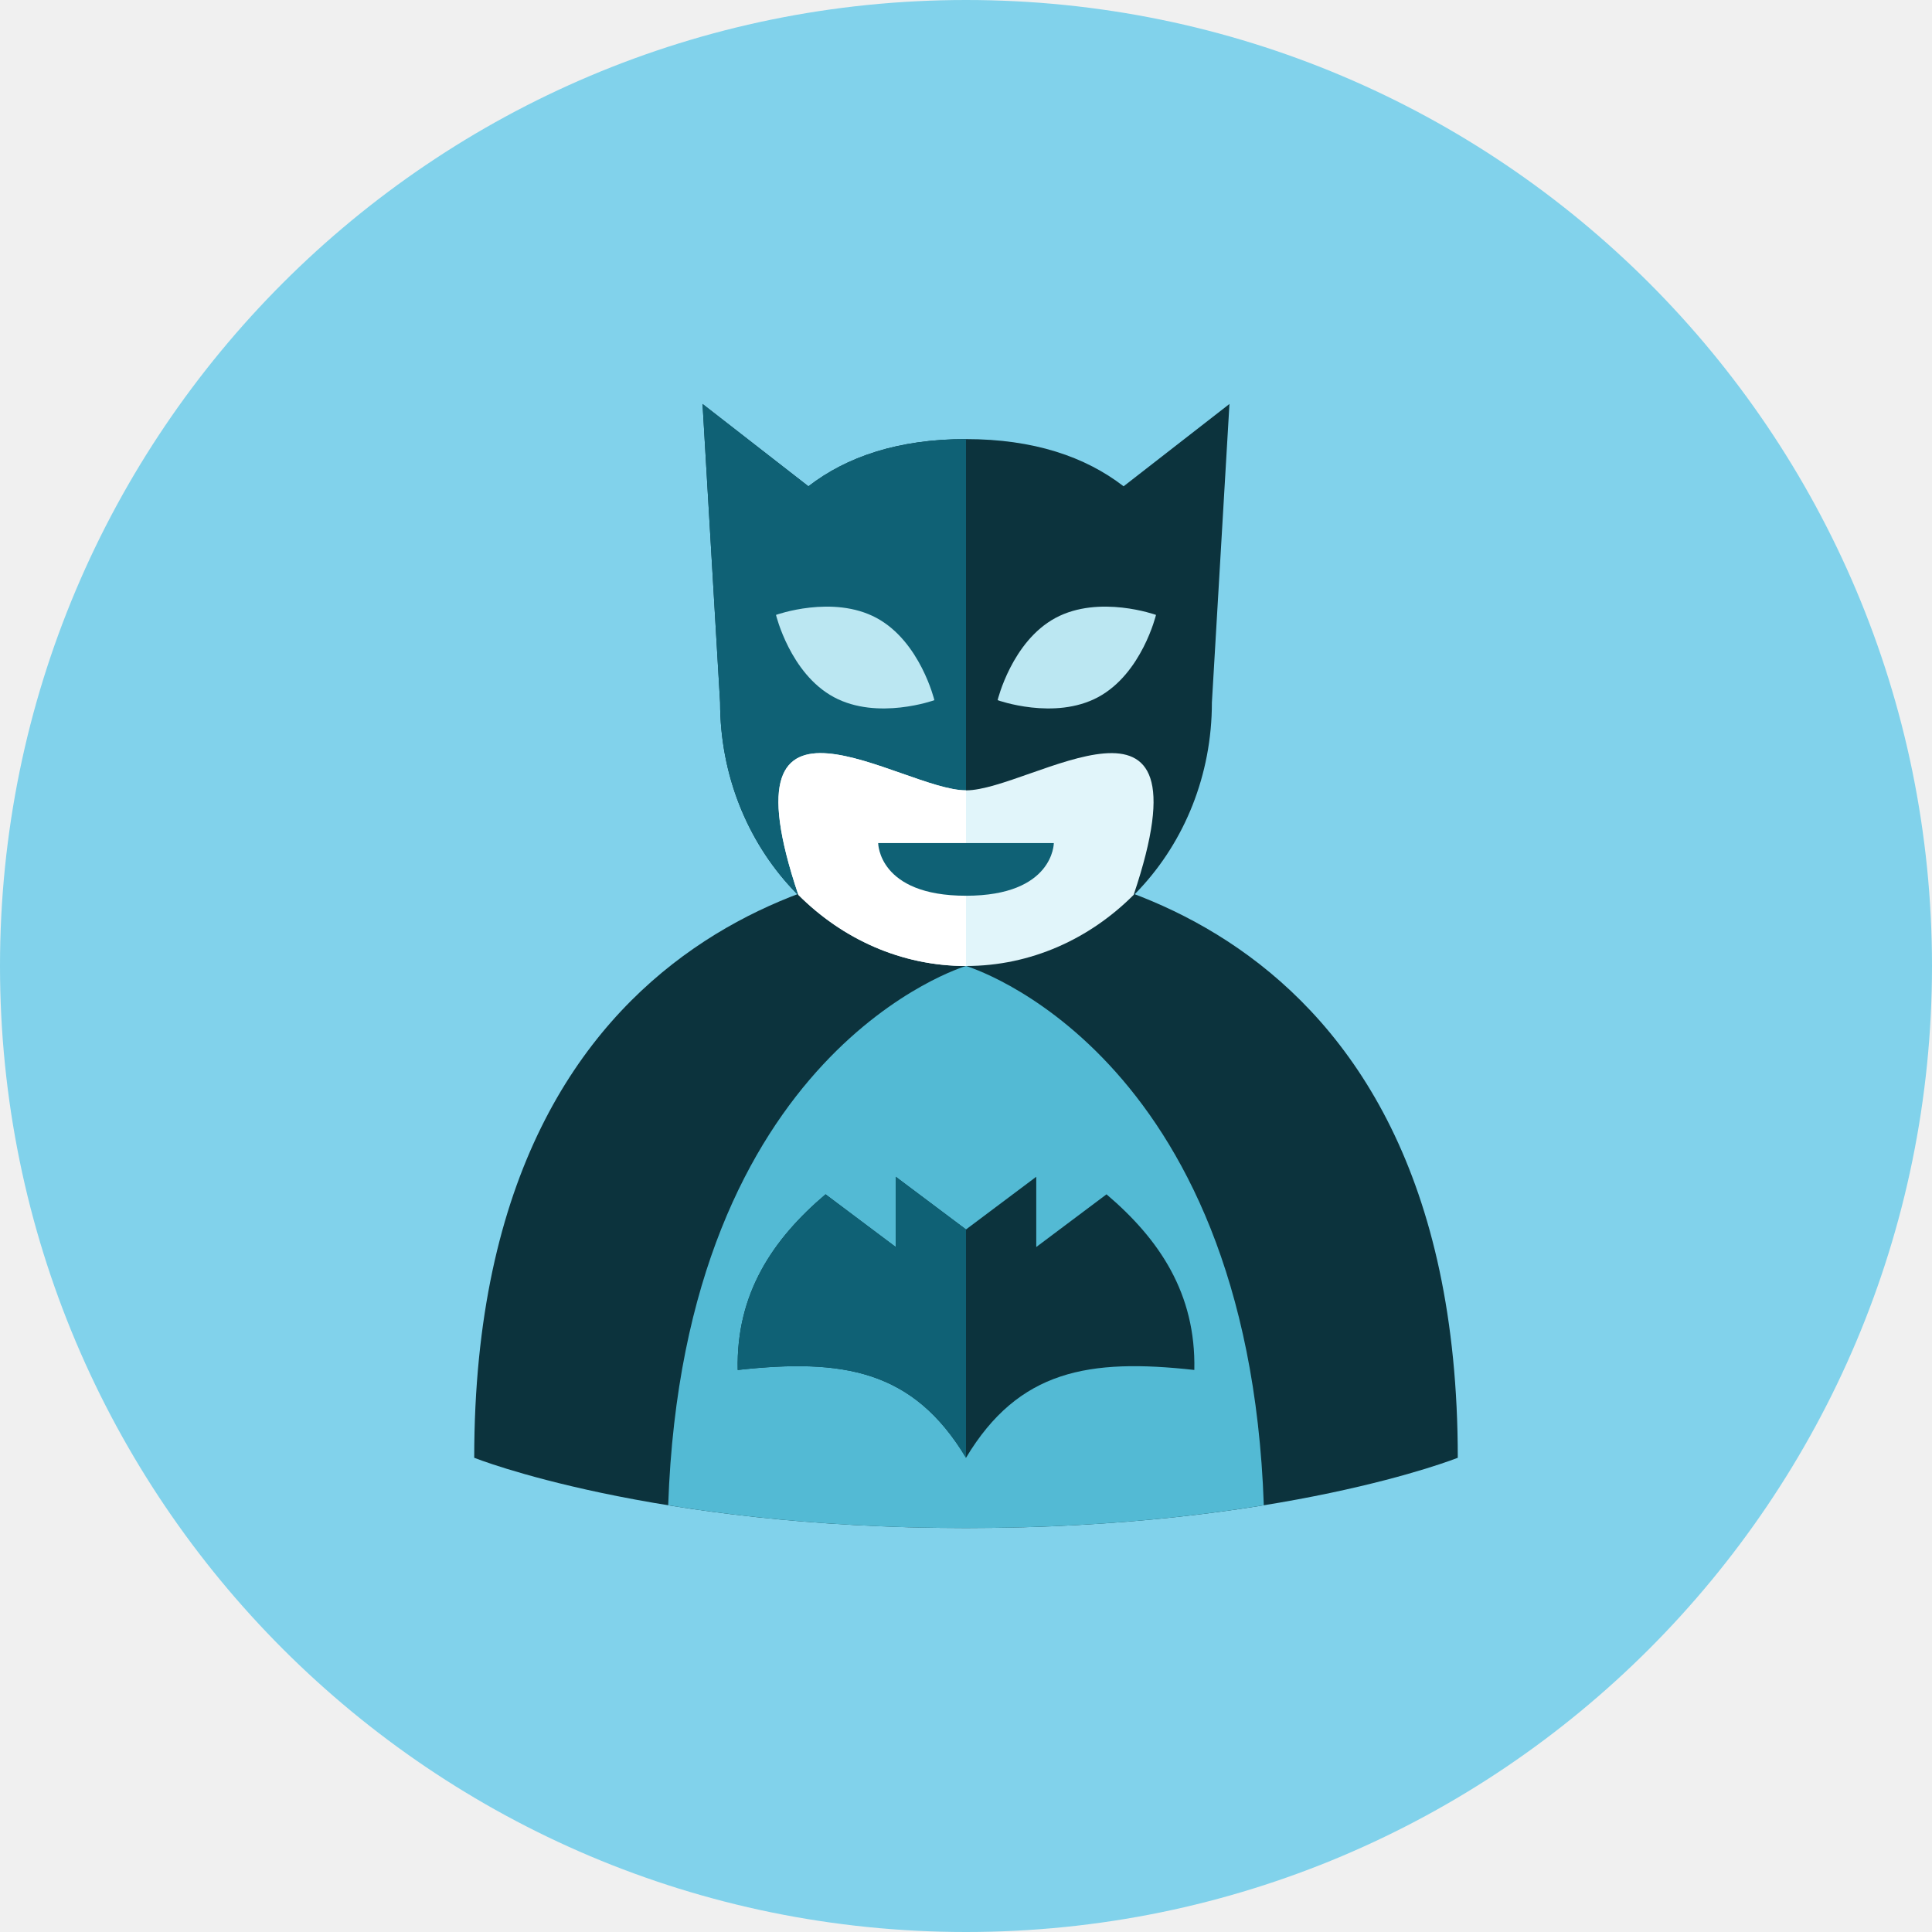
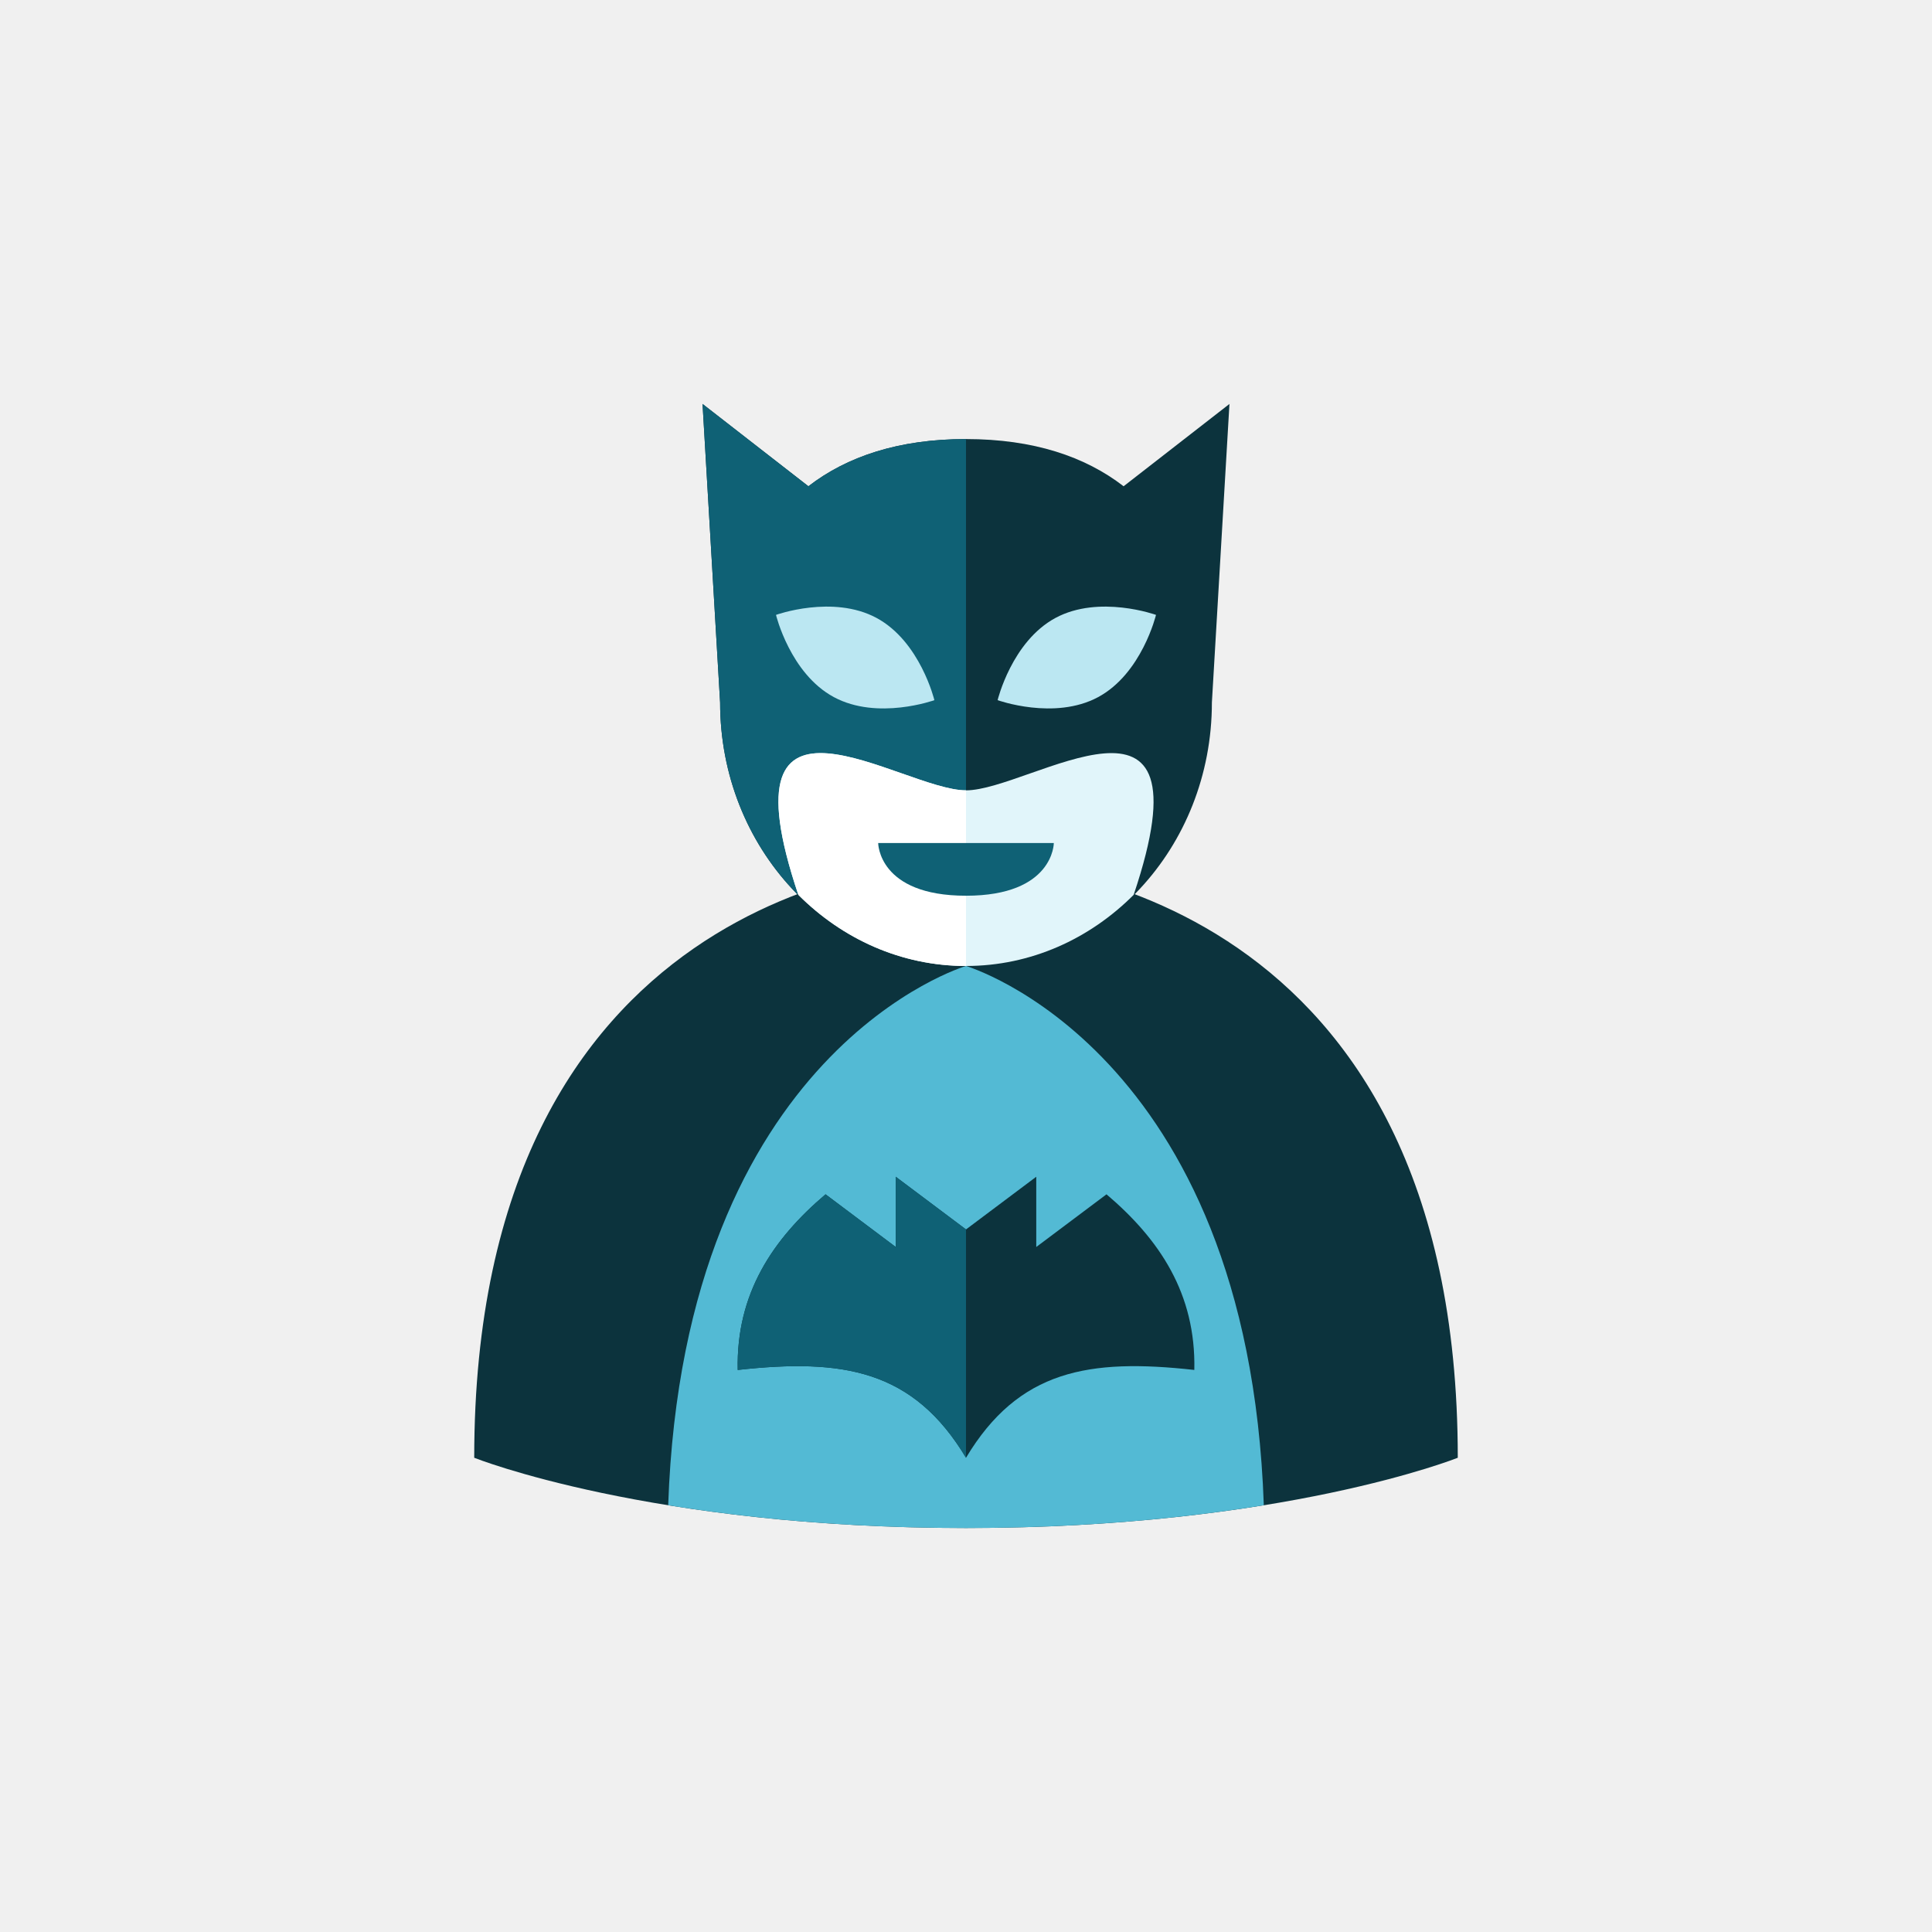
- <svg xmlns="http://www.w3.org/2000/svg" version="1.0" x="0px" y="0px" width="18px" height="18px" viewBox="0 0 110 110" style="enable-background:new 0 0 110 110;" xml:space="preserve">
+ <svg xmlns="http://www.w3.org/2000/svg" version="1.0" x="0px" y="0px" width="25px" height="25px" viewBox="0 0 110 110" style="enable-background:new 0 0 110 110;" xml:space="preserve">
  <g id="Artboard" style="display:none;">
    <rect x="-1198.5" y="-161.5" style="display:inline;fill:#808080;stroke:#000000;stroke-miterlimit:10;" width="1349" height="445" />
  </g>
-   <g id="R-Multicolor" style="display:none;">
-     <circle style="display:inline;fill:#25B7D3;" cx="55" cy="55" r="55" />
-     <g style="display:inline;">
-       <path style="fill:#3E3E3F;" d="M63.973,27.688C61.789,25.998,58.841,25,55,25s-6.789,0.998-8.973,2.688L40,23l1,17    c0,8.284,6.268,15,14,15s14-6.716,14-15l1-17L63.973,27.688z" />
-       <path style="fill:#5B5C5F;" d="M46.027,27.688L40,23l1,17c0,8.284,6.268,15,14,15V25C51.159,25,48.211,25.998,46.027,27.688z" />
-       <path style="fill:#3E3E3F;" d="M55,49c-4,0-28,2-28,34c0,0,10,4,28,4s28-4,28-4C83,51,59,49,55,49z" />
-       <path style="fill:#CFD3D4;" d="M55,87c6.848,0,12.534-0.579,16.956-1.297C71.055,59.729,55,55,55,55s-16.055,4.729-16.956,30.703    C42.466,86.421,48.152,87,55,87z" />
-       <path style="fill:#3E3E3F;" d="M63,68l-4,3v-4l-4,3l-4-3v4l-3.997-3c-3.012,2.559-5.095,5.652-5,10c6-0.667,9.997,0,12.997,5    c3-5,7-5.667,13-5C68.095,73.652,66.012,70.559,63,68z" />
-       <path style="fill:#FBC8C8;" d="M55,55c3.694,0,7.045-1.545,9.546-4.05C69.105,37.41,58.678,45,55,45s-14.105-7.59-9.546,5.95    C47.955,53.455,51.306,55,55,55z" />
-       <path style="fill:#CFD3D4;" d="M62.523,39.692c-2.49,1.341-5.723,0.173-5.723,0.173s0.805-3.341,3.295-4.682    c2.49-1.341,5.723-0.173,5.723-0.173S65.013,38.351,62.523,39.692z" />
-       <path style="fill:#CFD3D4;" d="M47.477,39.692c2.49,1.341,5.723,0.173,5.723,0.173s-0.805-3.341-3.295-4.682    c-2.49-1.341-5.723-0.173-5.723-0.173S44.987,38.351,47.477,39.692z" />
-       <path style="fill:#FBD7D7;" d="M45.454,50.95C47.956,53.455,51.306,55,55,55V45C51.322,45,40.895,37.41,45.454,50.95z" />
-       <path style="fill:#F79392;" d="M50,48h10c0,0,0,3-5,3S50,48,50,48z" />
-       <path style="fill:#5B5C5F;" d="M51,67v4l-3.997-3c-3.011,2.559-5.095,5.652-5,10c6-0.667,9.997,0,12.997,5V70L51,67z" />
-     </g>
-   </g>
-   <g id="Multicolor" style="display:none;">
-     <g style="display:inline;">
-       <path style="fill:#3E3E3F;" d="M63.973,27.688C61.789,25.998,58.841,25,55,25s-6.789,0.998-8.973,2.688L40,23l1,17    c0,8.284,6.268,15,14,15s14-6.716,14-15l1-17L63.973,27.688z" />
-       <path style="fill:#5B5C5F;" d="M46.027,27.688L40,23l1,17c0,8.284,6.268,15,14,15V25C51.159,25,48.211,25.998,46.027,27.688z" />
-       <path style="fill:#3E3E3F;" d="M55,49c-4,0-28,2-28,34c0,0,10,4,28,4s28-4,28-4C83,51,59,49,55,49z" />
-       <path style="fill:#CFD3D4;" d="M55,87c6.848,0,12.534-0.579,16.956-1.297C71.055,59.729,55,55,55,55s-16.055,4.729-16.956,30.703    C42.466,86.421,48.152,87,55,87z" />
-       <path style="fill:#3E3E3F;" d="M63,68l-4,3v-4l-4,3l-4-3v4l-3.997-3c-3.012,2.559-5.095,5.652-5,10c6-0.667,9.997,0,12.997,5    c3-5,7-5.667,13-5C68.095,73.652,66.012,70.559,63,68z" />
-       <path style="fill:#FBC8C8;" d="M55,55c3.694,0,7.045-1.545,9.546-4.05C69.105,37.41,58.678,45,55,45s-14.105-7.59-9.546,5.95    C47.955,53.455,51.306,55,55,55z" />
-       <path style="fill:#CFD3D4;" d="M62.523,39.692c-2.49,1.341-5.723,0.173-5.723,0.173s0.805-3.341,3.295-4.682    c2.49-1.341,5.723-0.173,5.723-0.173S65.013,38.351,62.523,39.692z" />
-       <path style="fill:#CFD3D4;" d="M47.477,39.692c2.49,1.341,5.723,0.173,5.723,0.173s-0.805-3.341-3.295-4.682    c-2.49-1.341-5.723-0.173-5.723-0.173S44.987,38.351,47.477,39.692z" />
-       <path style="fill:#FBD7D7;" d="M45.454,50.95C47.956,53.455,51.306,55,55,55V45C51.322,45,40.895,37.41,45.454,50.95z" />
-       <path style="fill:#F79392;" d="M50,48h10c0,0,0,3-5,3S50,48,50,48z" />
-       <path style="fill:#5B5C5F;" d="M51,67v4l-3.997-3c-3.011,2.559-5.095,5.652-5,10c6-0.667,9.997,0,12.997,5V70L51,67z" />
-     </g>
-   </g>
-   <g id="Blue" style="display:none;">
+   <g id="Blue">
    <g style="display:inline;">
      <g>
-         <path style="fill:#0C333D;" d="M63.973,27.686c-2.184-1.69-5.132-2.688-8.973-2.688s-6.789,0.998-8.973,2.688L40,22.999l1,17     c0,8.284,6.268,15,14,15s14-6.716,14-15l1-17L63.973,27.686z" />
+         <path style="fill:#0C333D;" d="M63.973,27.686c-2.184-1.69-5.132-2.688-8.973-2.688s-6.789,0.998-8.973,2.688L40,22.999l1,17         c0,8.284,6.268,15,14,15s14-6.716,14-15l1-17L63.973,27.686z" />
      </g>
      <g>
-         <path style="fill:#0F6175;" d="M46.027,27.686L40,22.999l1,17c0,8.284,6.268,15,14,15v-30     C51.159,24.999,48.211,25.997,46.027,27.686z" />
+         <path style="fill:#0F6175;" d="M46.027,27.686L40,22.999l1,17c0,8.284,6.268,15,14,15v-30         C51.159,24.999,48.211,25.997,46.027,27.686z" />
      </g>
      <g>
        <path style="fill:#0C333D;" d="M55,48.999c-4,0-28,2-28,34c0,0,10,4,28,4s28-4,28-4C83,50.999,59,48.999,55,48.999z" />
      </g>
      <g>
-         <path style="fill:#53BAD4;" d="M55,86.999c6.848,0,12.534-0.579,16.956-1.297C71.055,59.728,55,54.999,55,54.999     s-16.055,4.729-16.956,30.703C42.466,86.42,48.152,86.999,55,86.999z" />
+         <path style="fill:#53BAD4;" d="M55,86.999c6.848,0,12.534-0.579,16.956-1.297C71.055,59.728,55,54.999,55,54.999         s-16.055,4.729-16.956,30.703C42.466,86.42,48.152,86.999,55,86.999z" />
      </g>
      <g>
-         <path style="fill:#0C333D;" d="M63,67.999l-4,3v-4l-4,3l-4-3v4l-3.997-3c-3.012,2.559-5.095,5.652-5,10c6-0.666,9.997,0,12.997,5     c3-5,7-5.666,13-5C68.095,73.651,66.012,70.558,63,67.999z" />
+         <path style="fill:#0C333D;" d="M63,67.999l-4,3v-4l-4,3l-4-3v4l-3.997-3c-3.012,2.559-5.095,5.652-5,10c6-0.666,9.997,0,12.997,5         c3-5,7-5.666,13-5C68.095,73.651,66.012,70.558,63,67.999z" />
      </g>
      <g>
-         <path style="fill:#E1F5FA;" d="M55,54.999c3.694,0,7.045-1.545,9.546-4.05c4.558-13.54-5.869-5.95-9.546-5.95     s-14.105-7.59-9.546,5.95C47.955,53.454,51.306,54.999,55,54.999z" />
+         <path style="fill:#E1F5FA;" d="M55,54.999c3.694,0,7.045-1.545,9.546-4.05c4.558-13.54-5.869-5.95-9.546-5.95         s-14.105-7.59-9.546,5.95C47.955,53.454,51.306,54.999,55,54.999z" />
      </g>
      <g>
-         <path style="fill:#BBE7F2;" d="M62.523,39.691c-2.49,1.341-5.723,0.173-5.723,0.173s0.805-3.341,3.295-4.682     c2.49-1.34,5.723-0.173,5.723-0.173S65.014,38.351,62.523,39.691z" />
+         <path style="fill:#BBE7F2;" d="M62.523,39.691c-2.49,1.341-5.723,0.173-5.723,0.173s0.805-3.341,3.295-4.682         c2.49-1.34,5.723-0.173,5.723-0.173S65.014,38.351,62.523,39.691z" />
      </g>
      <g>
-         <path style="fill:#BBE7F2;" d="M47.477,39.691c2.49,1.341,5.723,0.173,5.723,0.173s-0.805-3.341-3.295-4.682     c-2.49-1.34-5.723-0.173-5.723-0.173S44.986,38.351,47.477,39.691z" />
+         <path style="fill:#BBE7F2;" d="M47.477,39.691c2.49,1.341,5.723,0.173,5.723,0.173s-0.805-3.341-3.295-4.682         c-2.49-1.34-5.723-0.173-5.723-0.173S44.986,38.351,47.477,39.691z" />
      </g>
      <g>
-         <path style="fill:#FFFFFF;" d="M45.454,50.949c2.502,2.505,5.852,4.05,9.546,4.05v-10C51.322,44.999,40.895,37.409,45.454,50.949     z" />
+         <path style="fill:#FFFFFF;" d="M45.454,50.949c2.502,2.505,5.852,4.05,9.546,4.05v-10C51.322,44.999,40.895,37.409,45.454,50.949         z" />
      </g>
      <g>
        <path style="fill:#0F6175;" d="M50,47.999h10c0,0,0,3-5,3S50,47.999,50,47.999z" />
      </g>
      <g>
        <path style="fill:#0F6175;" d="M51,66.999v4l-3.997-3c-3.011,2.559-5.095,5.652-5,10c6-0.666,9.997,0,12.997,5v-13L51,66.999z" />
      </g>
    </g>
  </g>
-   <g id="R-Blue">
-     <g>
-       <circle style="fill:#81D2EB;" cx="55" cy="55" r="55" />
-     </g>
-     <g>
-       <g>
-         <path style="fill:#0C333D;" d="M63.973,27.688C61.789,25.998,58.841,25,55,25s-6.789,0.998-8.973,2.688L40,23l1,17     c0,8.284,6.268,15,14,15s14-6.716,14-15l1-17L63.973,27.688z" />
-       </g>
-       <g>
-         <path style="fill:#0F6175;" d="M46.027,27.688L40,23l1,17c0,8.284,6.268,15,14,15V25C51.159,25,48.211,25.998,46.027,27.688z" />
-       </g>
-       <g>
-         <path style="fill:#0C333D;" d="M55,49c-4,0-28,2-28,34c0,0,10,4,28,4s28-4,28-4C83,51,59,49,55,49z" />
-       </g>
-       <g>
-         <path style="fill:#53BAD4;" d="M55,87c6.848,0,12.534-0.579,16.956-1.297C71.055,59.729,55,55,55,55s-16.055,4.729-16.956,30.703     C42.466,86.421,48.152,87,55,87z" />
-       </g>
-       <g>
-         <path style="fill:#0C333D;" d="M63,68l-4,3v-4l-4,3l-4-3v4l-3.997-3c-3.012,2.559-5.095,5.652-5,10c6-0.666,9.997,0,12.997,5     c3-5,7-5.666,13-5C68.095,73.652,66.012,70.559,63,68z" />
-       </g>
-       <g>
-         <path style="fill:#E1F5FA;" d="M55,55c3.694,0,7.045-1.545,9.546-4.05C69.104,37.41,58.678,45,55,45s-14.105-7.59-9.546,5.95     C47.955,53.455,51.306,55,55,55z" />
-       </g>
-       <g>
-         <path style="fill:#BBE7F2;" d="M62.523,39.692c-2.49,1.341-5.723,0.173-5.723,0.173s0.805-3.341,3.295-4.682     c2.49-1.34,5.723-0.173,5.723-0.173S65.014,38.352,62.523,39.692z" />
-       </g>
-       <g>
-         <path style="fill:#BBE7F2;" d="M47.477,39.692c2.49,1.341,5.723,0.173,5.723,0.173s-0.805-3.341-3.295-4.682     c-2.49-1.34-5.723-0.173-5.723-0.173S44.986,38.352,47.477,39.692z" />
-       </g>
-       <g>
-         <path style="fill:#FFFFFF;" d="M45.454,50.95C47.956,53.455,51.306,55,55,55V45C51.322,45,40.895,37.41,45.454,50.95z" />
-       </g>
-       <g>
-         <path style="fill:#0F6175;" d="M50,48h10c0,0,0,3-5,3S50,48,50,48z" />
-       </g>
-       <g>
-         <path style="fill:#0F6175;" d="M51,67v4l-3.997-3c-3.011,2.559-5.095,5.652-5,10c6-0.666,9.997,0,12.997,5V70L51,67z" />
-       </g>
-     </g>
-   </g>
-   <g id="Green" style="display:none;">
-     <g style="display:inline;">
-       <g>
-         <path style="fill:#0A3631;" d="M63.973,27.688C61.789,25.998,58.841,25,55,25s-6.789,0.998-8.973,2.688L40,23l1,17     c0,8.284,6.268,15,14,15s14-6.716,14-15l1-17L63.973,27.688z" />
-       </g>
-       <g>
-         <path style="fill:#14635B;" d="M46.027,27.688L40,23l1,17c0,8.284,6.268,15,14,15V25C51.159,25,48.211,25.998,46.027,27.688z" />
-       </g>
-       <g>
-         <path style="fill:#0A3631;" d="M55,49c-4,0-28,2-28,34c0,0,10,4,28,4s28-4,28-4C83,51,59,49,55,49z" />
-       </g>
-       <g>
-         <path style="fill:#5DCFC3;" d="M55,87c6.848,0,12.534-0.579,16.956-1.297C71.055,59.729,55,55,55,55s-16.055,4.729-16.956,30.703     C42.466,86.421,48.152,87,55,87z" />
-       </g>
-       <g>
-         <path style="fill:#0A3631;" d="M63,68l-4,3v-4l-4,3l-4-3v4l-3.997-3c-3.012,2.559-5.095,5.652-5,10c6-0.666,9.997,0,12.997,5     c3-5,7-5.666,13-5C68.095,73.652,66.012,70.559,63,68z" />
-       </g>
-       <g>
-         <path style="fill:#D7FCF9;" d="M55,55c3.694,0,7.045-1.545,9.546-4.05C69.104,37.41,58.678,45,55,45s-14.105-7.59-9.546,5.95     C47.955,53.455,51.306,55,55,55z" />
-       </g>
-       <g>
-         <path style="fill:#AAF0E9;" d="M62.523,39.692c-2.49,1.341-5.723,0.173-5.723,0.173s0.805-3.341,3.295-4.682     c2.49-1.34,5.723-0.173,5.723-0.173S65.014,38.352,62.523,39.692z" />
-       </g>
-       <g>
-         <path style="fill:#AAF0E9;" d="M47.477,39.692c2.49,1.341,5.723,0.173,5.723,0.173s-0.805-3.341-3.295-4.682     c-2.49-1.34-5.723-0.173-5.723-0.173S44.986,38.352,47.477,39.692z" />
-       </g>
-       <g>
-         <path style="fill:#FFFFFF;" d="M45.454,50.95C47.956,53.455,51.306,55,55,55V45C51.322,45,40.894,37.41,45.454,50.95z" />
-       </g>
-       <g>
-         <path style="fill:#14635B;" d="M50,48h10c0,0,0,3-5,3S50,48,50,48z" />
-       </g>
-       <g>
-         <path style="fill:#14635B;" d="M51,67v4l-3.997-3c-3.011,2.559-5.095,5.652-5,10c6-0.666,9.997,0,12.997,5V70L51,67z" />
-       </g>
-     </g>
-   </g>
-   <g id="R-Green" style="display:none;">
-     <g style="display:inline;">
-       <circle style="fill:#87E0C8;" cx="55" cy="55" r="55" />
-     </g>
-     <g style="display:inline;">
-       <g>
-         <path style="fill:#0A3631;" d="M63.973,27.688C61.789,25.998,58.841,25,55,25s-6.789,0.998-8.973,2.688L40,23l1,17     c0,8.284,6.268,15,14,15s14-6.716,14-15l1-17L63.973,27.688z" />
-       </g>
-       <g>
-         <path style="fill:#14635B;" d="M46.027,27.688L40,23l1,17c0,8.284,6.268,15,14,15V25C51.159,25,48.211,25.998,46.027,27.688z" />
-       </g>
-       <g>
-         <path style="fill:#0A3631;" d="M55,49c-4,0-28,2-28,34c0,0,10,4,28,4s28-4,28-4C83,51,59,49,55,49z" />
-       </g>
-       <g>
-         <path style="fill:#5DCFC3;" d="M55,87c6.848,0,12.534-0.579,16.956-1.297C71.055,59.729,55,55,55,55s-16.055,4.729-16.956,30.703     C42.466,86.421,48.152,87,55,87z" />
-       </g>
-       <g>
-         <path style="fill:#0A3631;" d="M63,68l-4,3v-4l-4,3l-4-3v4l-3.997-3c-3.012,2.559-5.095,5.652-5,10c6-0.666,9.997,0,12.997,5     c3-5,7-5.666,13-5C68.095,73.652,66.012,70.559,63,68z" />
-       </g>
-       <g>
-         <path style="fill:#D7FCF9;" d="M55,55c3.694,0,7.045-1.545,9.546-4.05C69.104,37.41,58.678,45,55,45s-14.105-7.59-9.546,5.95     C47.955,53.455,51.306,55,55,55z" />
-       </g>
-       <g>
-         <path style="fill:#AAF0E9;" d="M62.523,39.692c-2.49,1.341-5.723,0.173-5.723,0.173s0.805-3.341,3.295-4.682     c2.49-1.34,5.723-0.173,5.723-0.173S65.014,38.352,62.523,39.692z" />
-       </g>
-       <g>
-         <path style="fill:#AAF0E9;" d="M47.477,39.692c2.49,1.341,5.723,0.173,5.723,0.173s-0.805-3.341-3.295-4.682     c-2.49-1.34-5.723-0.173-5.723-0.173S44.986,38.352,47.477,39.692z" />
-       </g>
-       <g>
-         <path style="fill:#FFFFFF;" d="M45.454,50.95C47.956,53.455,51.306,55,55,55V45C51.322,45,40.894,37.41,45.454,50.95z" />
-       </g>
-       <g>
-         <path style="fill:#14635B;" d="M50,48h10c0,0,0,3-5,3S50,48,50,48z" />
-       </g>
-       <g>
-         <path style="fill:#14635B;" d="M51,67v4l-3.997-3c-3.011,2.559-5.095,5.652-5,10c6-0.666,9.997,0,12.997,5V70L51,67z" />
-       </g>
-     </g>
-   </g>
-   <g id="Red" style="display:none;">
-     <g style="display:inline;">
-       <g>
-         <path style="fill:#4A1410;" d="M63.973,27.686c-2.184-1.69-5.132-2.688-8.973-2.688s-6.789,0.998-8.973,2.688L40,22.999l1,17     c0,8.284,6.268,15,14,15s14-6.716,14-15l1-17L63.973,27.686z" />
-       </g>
-       <g>
-         <path style="fill:#7D261E;" d="M46.027,27.686L40,22.999l1,17c0,8.284,6.268,15,14,15v-30     C51.159,24.999,48.211,25.997,46.027,27.686z" />
-       </g>
-       <g>
-         <path style="fill:#4A1410;" d="M55,48.999c-4,0-28,2-28,34c0,0,10,4,28,4s28-4,28-4C83,50.999,59,48.999,55,48.999z" />
-       </g>
-       <g>
-         <path style="fill:#E8A099;" d="M55,86.999c6.848,0,12.534-0.579,16.956-1.297C71.055,59.728,55,54.999,55,54.999     s-16.055,4.729-16.956,30.703C42.466,86.42,48.152,86.999,55,86.999z" />
-       </g>
-       <g>
-         <path style="fill:#4A1410;" d="M63,67.999l-4,3v-4l-4,3l-4-3v4l-3.997-3c-3.012,2.559-5.095,5.652-5,10c6-0.666,9.997,0,12.997,5     c3-5,7-5.666,13-5C68.095,73.651,66.012,70.558,63,67.999z" />
-       </g>
-       <g>
-         <path style="fill:#FFEFED;" d="M55,54.999c3.694,0,7.045-1.545,9.546-4.05c4.558-13.54-5.869-5.95-9.546-5.95     s-14.105-7.59-9.546,5.95C47.955,53.454,51.306,54.999,55,54.999z" />
-       </g>
-       <g>
-         <path style="fill:#FFD7D4;" d="M62.523,39.691c-2.49,1.341-5.723,0.173-5.723,0.173s0.805-3.341,3.295-4.682     c2.49-1.34,5.723-0.173,5.723-0.173S65.014,38.351,62.523,39.691z" />
-       </g>
-       <g>
-         <path style="fill:#FFD7D4;" d="M47.477,39.691c2.49,1.341,5.723,0.173,5.723,0.173s-0.805-3.341-3.295-4.682     c-2.49-1.34-5.723-0.173-5.723-0.173S44.986,38.351,47.477,39.691z" />
-       </g>
-       <g>
-         <path style="fill:#FFFFFF;" d="M45.454,50.949c2.502,2.505,5.852,4.05,9.546,4.05v-10C51.322,44.999,40.895,37.409,45.454,50.949     z" />
-       </g>
-       <g>
-         <path style="fill:#7D261E;" d="M50,47.999h10c0,0,0,3-5,3S50,47.999,50,47.999z" />
-       </g>
-       <g>
-         <path style="fill:#7D261E;" d="M51,66.999v4l-3.997-3c-3.011,2.559-5.095,5.652-5,10c6-0.666,9.997,0,12.997,5v-13L51,66.999z" />
-       </g>
-     </g>
-   </g>
-   <g id="R-Red" style="display:none;">
-     <g style="display:inline;">
-       <circle style="fill:#FABBAF;" cx="55" cy="55" r="55" />
-     </g>
-     <g style="display:inline;">
-       <g>
-         <path style="fill:#4A1410;" d="M63.973,27.688C61.789,25.998,58.841,25,55,25s-6.789,0.998-8.973,2.688L40,23l1,17     c0,8.284,6.268,15,14,15s14-6.716,14-15l1-17L63.973,27.688z" />
-       </g>
-       <g>
-         <path style="fill:#7D261E;" d="M46.027,27.688L40,23l1,17c0,8.284,6.268,15,14,15V25C51.159,25,48.211,25.998,46.027,27.688z" />
-       </g>
-       <g>
-         <path style="fill:#4A1410;" d="M55,49c-4,0-28,2-28,34c0,0,10,4,28,4s28-4,28-4C83,51,59,49,55,49z" />
-       </g>
-       <g>
-         <path style="fill:#E8A099;" d="M55,87c6.848,0,12.534-0.579,16.956-1.297C71.055,59.729,55,55,55,55s-16.055,4.729-16.956,30.703     C42.466,86.421,48.152,87,55,87z" />
-       </g>
-       <g>
-         <path style="fill:#4A1410;" d="M63,68l-4,3v-4l-4,3l-4-3v4l-3.997-3c-3.012,2.559-5.095,5.652-5,10c6-0.666,9.997,0,12.997,5     c3-5,7-5.666,13-5C68.095,73.652,66.012,70.559,63,68z" />
-       </g>
-       <g>
-         <path style="fill:#FFEFED;" d="M55,55c3.694,0,7.045-1.545,9.546-4.05C69.104,37.41,58.678,45,55,45s-14.105-7.59-9.546,5.95     C47.955,53.455,51.306,55,55,55z" />
-       </g>
-       <g>
-         <path style="fill:#FFD7D4;" d="M62.523,39.692c-2.49,1.341-5.723,0.173-5.723,0.173s0.805-3.341,3.295-4.682     c2.49-1.34,5.723-0.173,5.723-0.173S65.014,38.352,62.523,39.692z" />
-       </g>
-       <g>
-         <path style="fill:#FFD7D4;" d="M47.477,39.692c2.49,1.341,5.723,0.173,5.723,0.173s-0.805-3.341-3.295-4.682     c-2.49-1.34-5.723-0.173-5.723-0.173S44.986,38.352,47.477,39.692z" />
-       </g>
-       <g>
-         <path style="fill:#FFFFFF;" d="M45.454,50.95C47.956,53.455,51.306,55,55,55V45C51.322,45,40.895,37.41,45.454,50.95z" />
-       </g>
-       <g>
-         <path style="fill:#7D261E;" d="M50,48h10c0,0,0,3-5,3S50,48,50,48z" />
-       </g>
-       <g>
-         <path style="fill:#7D261E;" d="M51,67v4l-3.997-3c-3.011,2.559-5.095,5.652-5,10c6-0.666,9.997,0,12.997,5V70L51,67z" />
-       </g>
-     </g>
-   </g>
-   <g id="Yellow" style="display:none;">
-     <g style="display:inline;">
-       <g>
-         <path style="fill:#3D320C;" d="M63.973,27.686c-2.184-1.69-5.132-2.688-8.973-2.688s-6.789,0.998-8.973,2.688L40,22.999l1,17     c0,8.284,6.268,15,14,15s14-6.716,14-15l1-17L63.973,27.686z" />
-       </g>
-       <g>
-         <path style="fill:#66510D;" d="M46.027,27.686L40,22.999l1,17c0,8.284,6.268,15,14,15v-30     C51.159,24.999,48.211,25.997,46.027,27.686z" />
-       </g>
-       <g>
-         <path style="fill:#3D320C;" d="M55,48.999c-4,0-28,2-28,34c0,0,10,4,28,4s28-4,28-4C83,50.999,59,48.999,55,48.999z" />
-       </g>
-       <g>
-         <path style="fill:#F5C43D;" d="M55,86.999c6.848,0,12.534-0.579,16.956-1.297C71.055,59.728,55,54.999,55,54.999     s-16.055,4.729-16.956,30.703C42.466,86.42,48.152,86.999,55,86.999z" />
-       </g>
-       <g>
-         <path style="fill:#3D320C;" d="M63,67.999l-4,3v-4l-4,3l-4-3v4l-3.997-3c-3.012,2.559-5.095,5.652-5,10c6-0.666,9.997,0,12.997,5     c3-5,7-5.666,13-5C68.095,73.651,66.012,70.558,63,67.999z" />
-       </g>
-       <g>
-         <path style="fill:#FFF5D9;" d="M55,54.999c3.694,0,7.045-1.545,9.546-4.05c4.558-13.54-5.869-5.95-9.546-5.95     s-14.105-7.59-9.546,5.95C47.955,53.454,51.306,54.999,55,54.999z" />
-       </g>
-       <g>
-         <path style="fill:#FFE9A1;" d="M62.523,39.691c-2.49,1.341-5.723,0.173-5.723,0.173s0.805-3.341,3.295-4.682     c2.49-1.34,5.723-0.173,5.723-0.173S65.014,38.351,62.523,39.691z" />
-       </g>
-       <g>
-         <path style="fill:#FFE9A1;" d="M47.477,39.691c2.49,1.341,5.723,0.173,5.723,0.173s-0.805-3.341-3.295-4.682     c-2.49-1.34-5.723-0.173-5.723-0.173S44.986,38.351,47.477,39.691z" />
-       </g>
-       <g>
-         <path style="fill:#FFFFFF;" d="M45.454,50.949c2.502,2.505,5.852,4.05,9.546,4.05v-10C51.322,44.999,40.895,37.409,45.454,50.949     z" />
-       </g>
-       <g>
-         <path style="fill:#66510D;" d="M50,47.999h10c0,0,0,3-5,3S50,47.999,50,47.999z" />
-       </g>
-       <g>
-         <path style="fill:#66510D;" d="M51,66.999v4l-3.997-3c-3.011,2.559-5.095,5.652-5,10c6-0.666,9.997,0,12.997,5v-13L51,66.999z" />
-       </g>
-     </g>
-   </g>
-   <g id="R-Yellow" style="display:none;">
-     <g style="display:inline;">
-       <circle style="fill:#FFD75E;" cx="55" cy="55" r="55" />
-     </g>
-     <g style="display:inline;">
-       <g>
-         <path style="fill:#3D320C;" d="M63.973,27.688C61.789,25.998,58.841,25,55,25s-6.789,0.998-8.973,2.688L40,23l1,17     c0,8.284,6.268,15,14,15s14-6.716,14-15l1-17L63.973,27.688z" />
-       </g>
-       <g>
-         <path style="fill:#66510D;" d="M46.027,27.688L40,23l1,17c0,8.284,6.268,15,14,15V25C51.159,25,48.211,25.998,46.027,27.688z" />
-       </g>
-       <g>
-         <path style="fill:#3D320C;" d="M55,49c-4,0-28,2-28,34c0,0,10,4,28,4s28-4,28-4C83,51,59,49,55,49z" />
-       </g>
-       <g>
-         <path style="fill:#F5C43D;" d="M55,87c6.848,0,12.534-0.579,16.956-1.297C71.055,59.729,55,55,55,55s-16.055,4.729-16.956,30.703     C42.466,86.421,48.152,87,55,87z" />
-       </g>
-       <g>
-         <path style="fill:#3D320C;" d="M63,68l-4,3v-4l-4,3l-4-3v4l-3.997-3c-3.012,2.559-5.095,5.652-5,10c6-0.666,9.997,0,12.997,5     c3-5,7-5.666,13-5C68.095,73.652,66.012,70.559,63,68z" />
-       </g>
-       <g>
-         <path style="fill:#FFF5D9;" d="M55,55c3.694,0,7.045-1.545,9.546-4.05C69.104,37.41,58.678,45,55,45s-14.105-7.59-9.546,5.95     C47.955,53.455,51.306,55,55,55z" />
-       </g>
-       <g>
-         <path style="fill:#FFE9A1;" d="M62.523,39.692c-2.49,1.341-5.723,0.173-5.723,0.173s0.805-3.341,3.295-4.682     c2.49-1.34,5.723-0.173,5.723-0.173S65.014,38.352,62.523,39.692z" />
-       </g>
-       <g>
-         <path style="fill:#FFE9A1;" d="M47.477,39.692c2.49,1.341,5.723,0.173,5.723,0.173s-0.805-3.341-3.295-4.682     c-2.49-1.34-5.723-0.173-5.723-0.173S44.986,38.352,47.477,39.692z" />
-       </g>
-       <g>
-         <path style="fill:#FFFFFF;" d="M45.454,50.95C47.956,53.455,51.306,55,55,55V45C51.322,45,40.895,37.41,45.454,50.95z" />
-       </g>
-       <g>
-         <path style="fill:#66510D;" d="M50,48h10c0,0,0,3-5,3S50,48,50,48z" />
-       </g>
-       <g>
-         <path style="fill:#66510D;" d="M51,67v4l-3.997-3c-3.011,2.559-5.095,5.652-5,10c6-0.666,9.997,0,12.997,5V70L51,67z" />
-       </g>
-     </g>
-   </g>
</svg>
